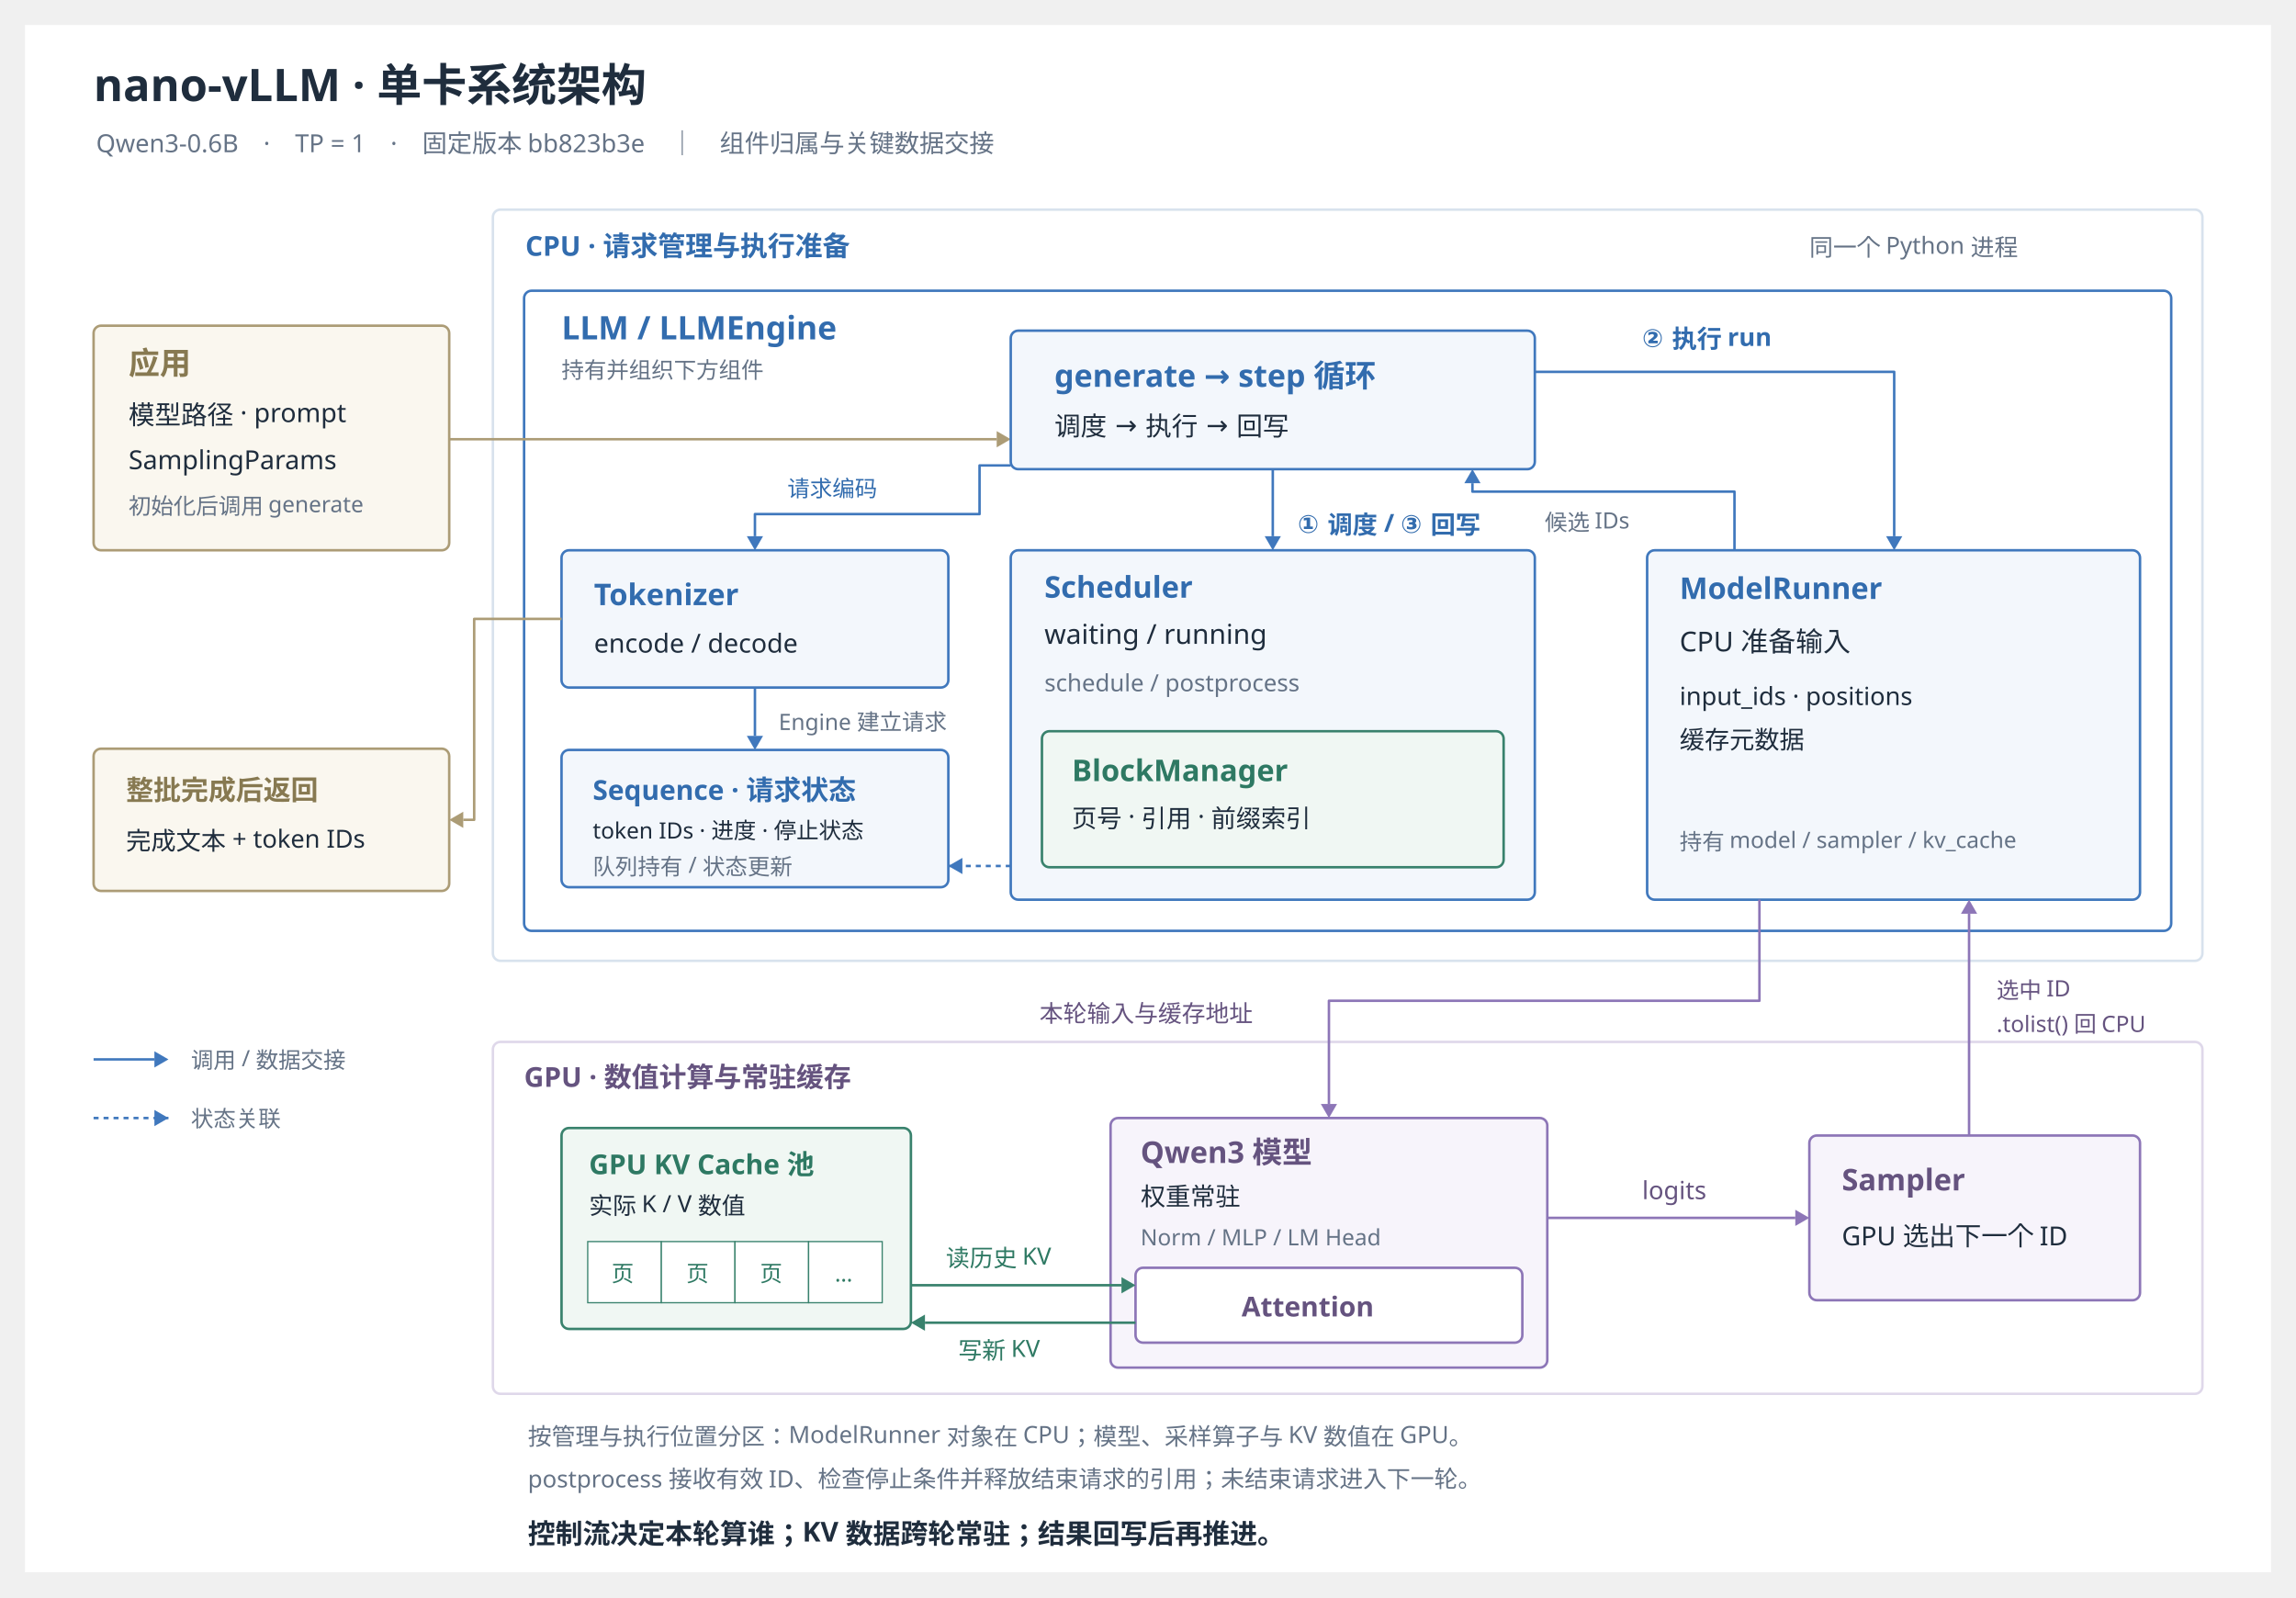
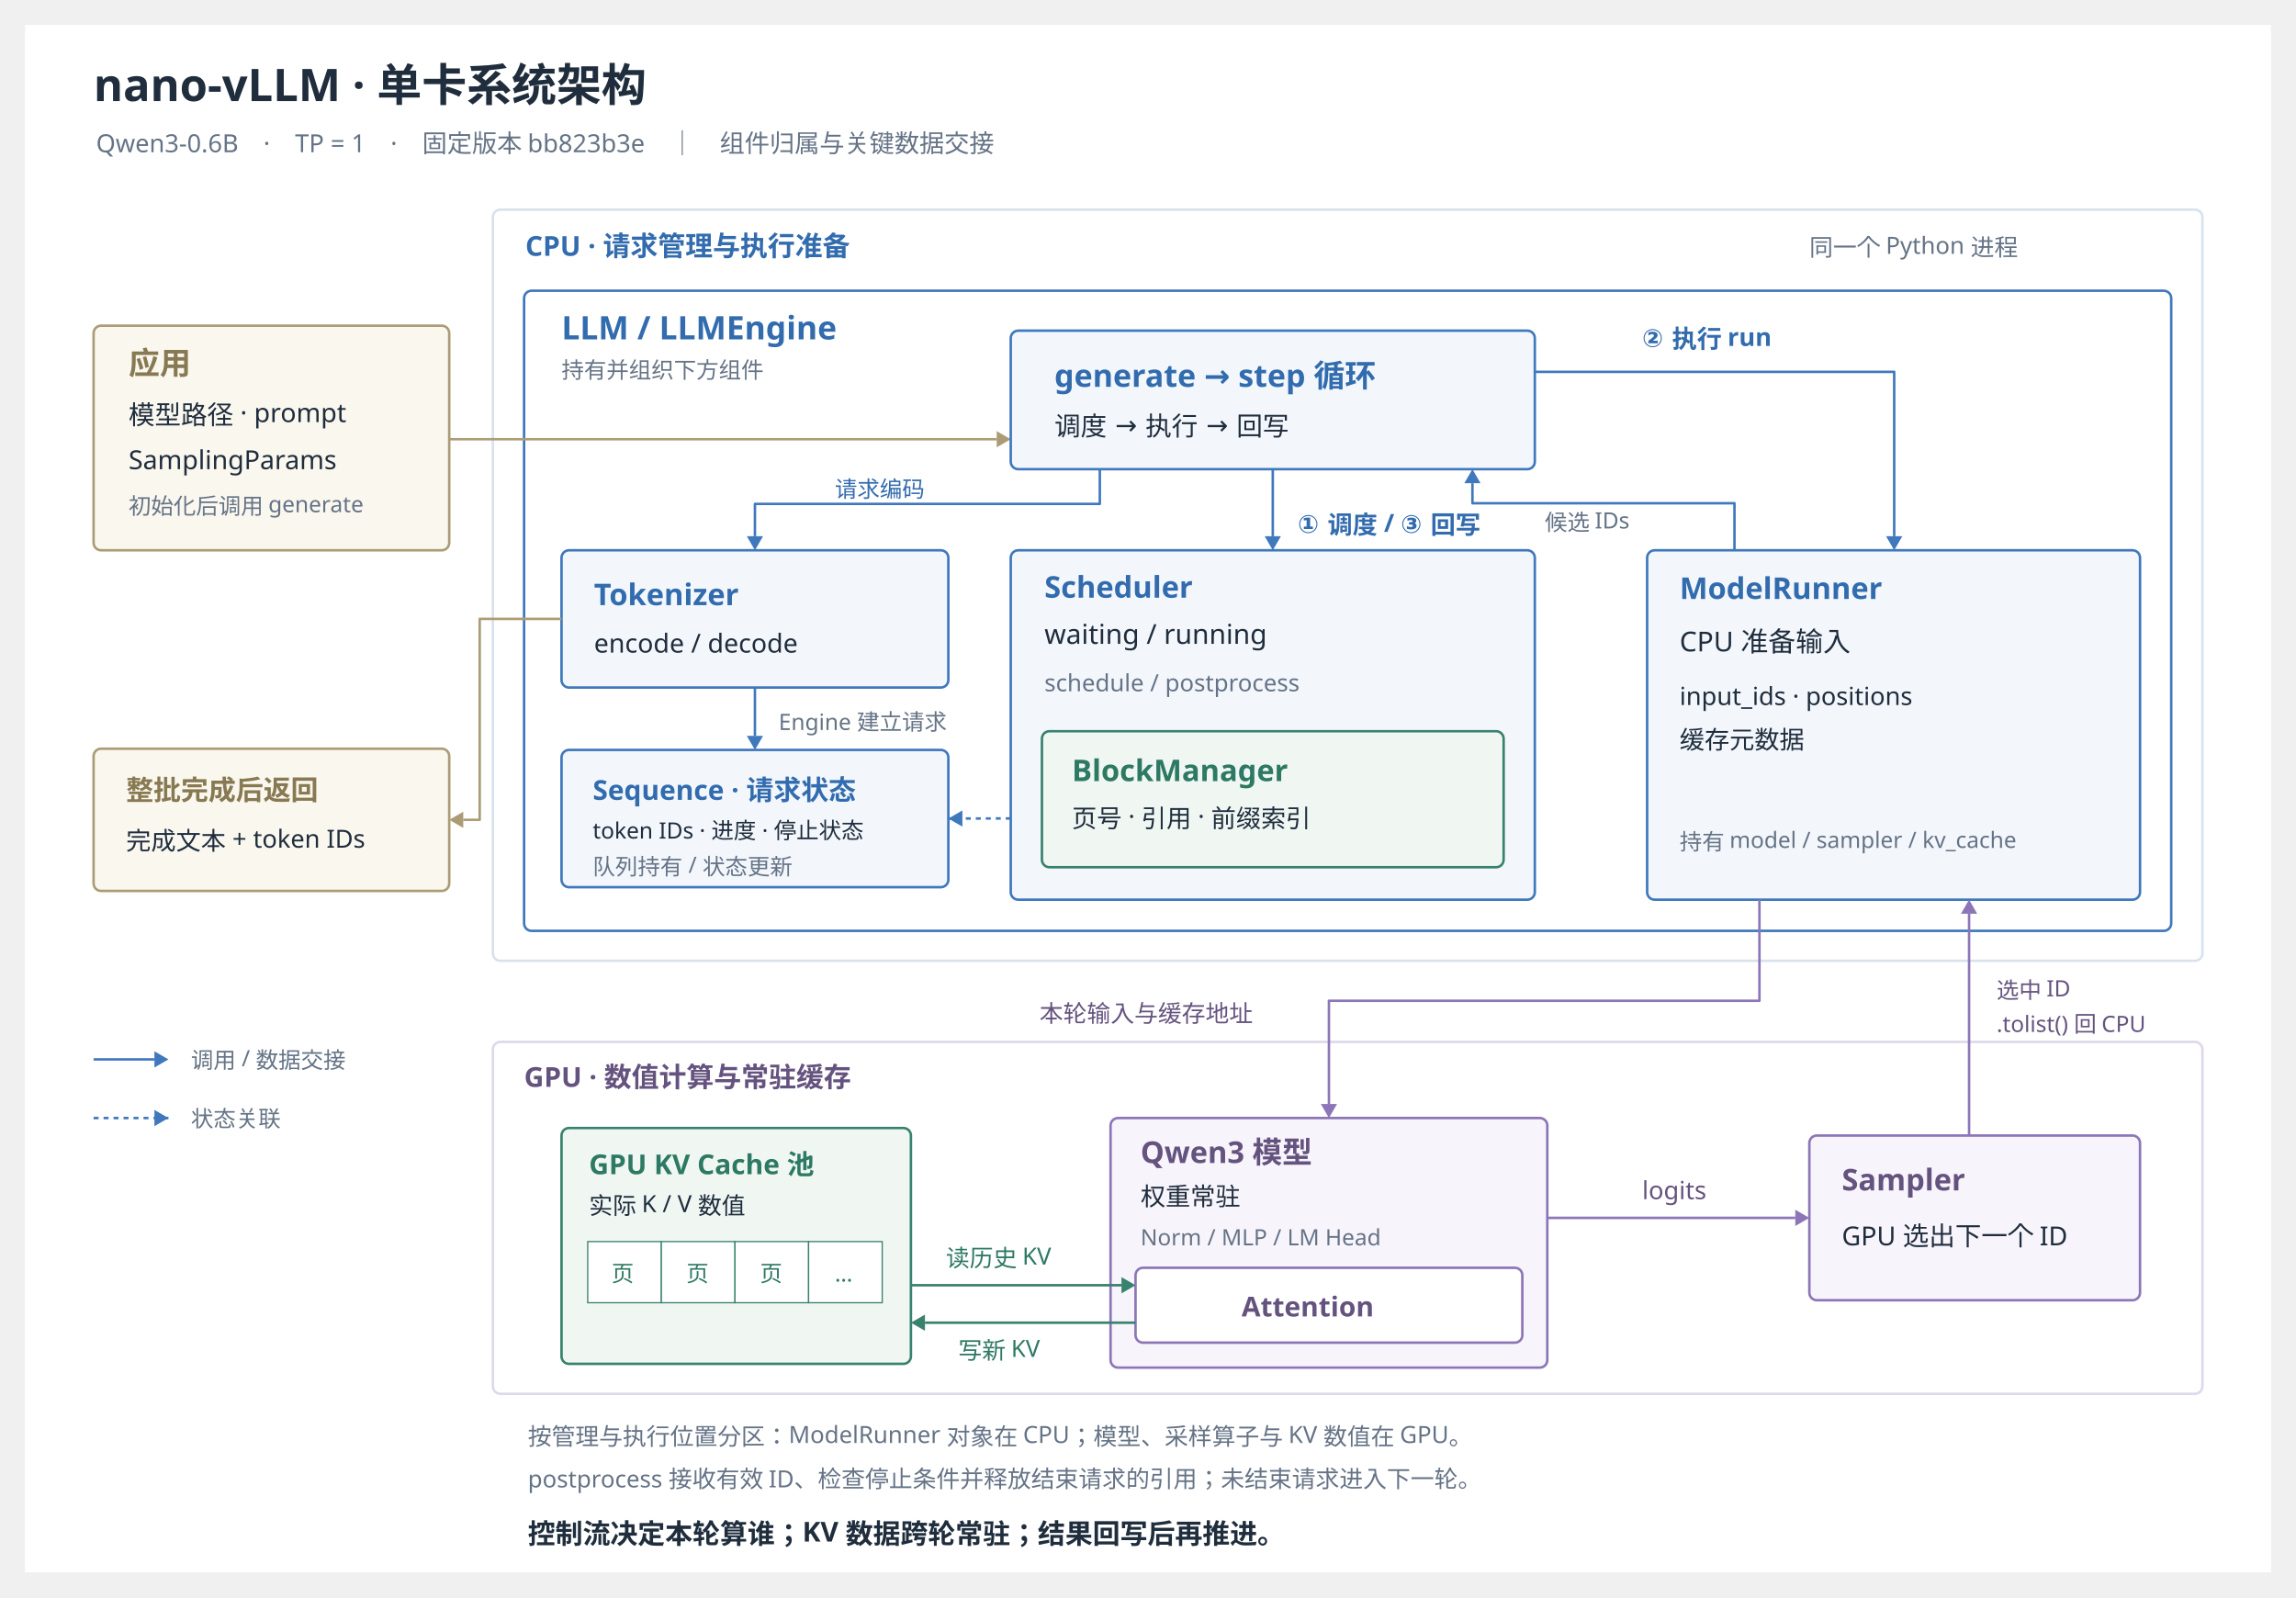
<svg xmlns="http://www.w3.org/2000/svg" width="1840" height="1280" viewBox="-20 -20 1840 1280">
  <defs>
    <marker id="connector-arrow-0" markerUnits="userSpaceOnUse" markerWidth="40" markerHeight="40" refX="11.258" refY="0" orient="auto" overflow="visible">
      <path fill="#ac9c76" stroke="none" d="M 11.258 0 L 0 -6.5 L 0 6.5 Z" />
    </marker>
    <marker id="connector-arrow-1" markerUnits="userSpaceOnUse" markerWidth="40" markerHeight="40" refX="11.258" refY="0" orient="auto" overflow="visible">
      <path fill="#4078bd" stroke="none" d="M 11.258 0 L 0 -6.5 L 0 6.5 Z" />
    </marker>
    <marker id="connector-arrow-2" markerUnits="userSpaceOnUse" markerWidth="40" markerHeight="40" refX="11.258" refY="0" orient="auto" overflow="visible">
      <path fill="#4078bd" stroke="none" d="M 11.258 0 L 0 -6.5 L 0 6.5 Z" />
    </marker>
    <marker id="connector-arrow-3" markerUnits="userSpaceOnUse" markerWidth="40" markerHeight="40" refX="11.258" refY="0" orient="auto" overflow="visible">
      <path fill="#4078bd" stroke="none" d="M 11.258 0 L 0 -6.5 L 0 6.5 Z" />
    </marker>
    <marker id="connector-arrow-4" markerUnits="userSpaceOnUse" markerWidth="40" markerHeight="40" refX="11.258" refY="0" orient="auto" overflow="visible">
      <path fill="#4078bd" stroke="none" d="M 11.258 0 L 0 -6.5 L 0 6.5 Z" />
    </marker>
    <marker id="connector-arrow-5" markerUnits="userSpaceOnUse" markerWidth="40" markerHeight="40" refX="11.258" refY="0" orient="auto" overflow="visible">
      <path fill="#4078bd" stroke="none" d="M 11.258 0 L 0 -6.5 L 0 6.5 Z" />
    </marker>
    <marker id="connector-arrow-6" markerUnits="userSpaceOnUse" markerWidth="40" markerHeight="40" refX="11.258" refY="0" orient="auto" overflow="visible">
      <path fill="#4078bd" stroke="none" d="M 11.258 0 L 0 -6.5 L 0 6.5 Z" />
    </marker>
    <marker id="connector-arrow-7" markerUnits="userSpaceOnUse" markerWidth="40" markerHeight="40" refX="11.258" refY="0" orient="auto" overflow="visible">
      <path fill="#ac9c76" stroke="none" d="M 11.258 0 L 0 -6.5 L 0 6.5 Z" />
    </marker>
    <marker id="connector-arrow-8" markerUnits="userSpaceOnUse" markerWidth="40" markerHeight="40" refX="11.258" refY="0" orient="auto" overflow="visible">
      <path fill="#8d76b7" stroke="none" d="M 11.258 0 L 0 -6.5 L 0 6.5 Z" />
    </marker>
    <marker id="connector-arrow-9" markerUnits="userSpaceOnUse" markerWidth="40" markerHeight="40" refX="11.258" refY="0" orient="auto" overflow="visible">
      <path fill="#8d76b7" stroke="none" d="M 11.258 0 L 0 -6.5 L 0 6.5 Z" />
    </marker>
    <marker id="connector-arrow-10" markerUnits="userSpaceOnUse" markerWidth="40" markerHeight="40" refX="11.258" refY="0" orient="auto" overflow="visible">
      <path fill="#39826d" stroke="none" d="M 11.258 0 L 0 -6.5 L 0 6.5 Z" />
    </marker>
    <marker id="connector-arrow-11" markerUnits="userSpaceOnUse" markerWidth="40" markerHeight="40" refX="11.258" refY="0" orient="auto" overflow="visible">
      <path fill="#39826d" stroke="none" d="M 11.258 0 L 0 -6.5 L 0 6.5 Z" />
    </marker>
    <marker id="connector-arrow-12" markerUnits="userSpaceOnUse" markerWidth="40" markerHeight="40" refX="11.258" refY="0" orient="auto" overflow="visible">
      <path fill="#8d76b7" stroke="none" d="M 11.258 0 L 0 -6.5 L 0 6.5 Z" />
    </marker>
    <marker id="connector-arrow-13" markerUnits="userSpaceOnUse" markerWidth="40" markerHeight="40" refX="11.258" refY="0" orient="auto" overflow="visible">
      <path fill="#4078bd" stroke="none" d="M 11.258 0 L 0 -6.5 L 0 6.5 Z" />
    </marker>
    <marker id="connector-arrow-14" markerUnits="userSpaceOnUse" markerWidth="40" markerHeight="40" refX="11.258" refY="0" orient="auto" overflow="visible">
      <path fill="#4078bd" stroke="none" d="M 11.258 0 L 0 -6.5 L 0 6.5 Z" />
    </marker>
  </defs>
  <g id="o33:1" transform="translate(0, 0)">
    <rect x="0" y="0" width="1800" height="1240" fill="#ffffff" stroke="none" stroke-width="0" rx="0" ry="0" />
  </g>
  <g id="a33:1" transform="translate(55, 18.646)">
    <text font-size="36" font-family="Noto Sans SC" font-weight="bold" fill="#1f2d3d" text-anchor="start" dominant-baseline="alphabetic" x="0">
      <tspan x="0" y="42.354">
        <tspan x="0" text-anchor="start">nano-vLLM · 单卡系统架构</tspan>
      </tspan>
    </text>
  </g>
  <g id="a33:2" transform="translate(57, 78.47)">
    <text font-size="20" font-family="Noto Sans SC" font-weight="normal" fill="#657386" text-anchor="start" dominant-baseline="alphabetic" x="0">
      <tspan x="0" y="23.53">
        <tspan x="0" text-anchor="start">Qwen3-0.6B　·　TP = 1　·　固定版本 bb823b3e　｜　组件归属与关键数据交接</tspan>
      </tspan>
    </text>
  </g>
  <g id="o33:2" transform="translate(375, 148)">
    <rect x="0" y="0" width="1370" height="602" fill="#ffffff" stroke="#d8e2ed" stroke-width="2" rx="6" ry="6" />
  </g>
  <g id="a33:3" transform="translate(401, 159.117)">
    <text font-size="22" font-family="Noto Sans SC" font-weight="bold" fill="#326cae" text-anchor="start" dominant-baseline="alphabetic" x="0">
      <tspan x="0" y="25.883">
        <tspan x="0" text-anchor="start">CPU · 请求管理与执行准备</tspan>
      </tspan>
    </text>
  </g>
  <g id="a33:4" transform="translate(1430, 162.6465)">
    <text font-size="19" font-family="Noto Sans SC" font-weight="normal" fill="#657386" text-anchor="start" dominant-baseline="alphabetic" x="0">
      <tspan x="0" y="22.354">
        <tspan x="0" text-anchor="start">同一个 Python 进程</tspan>
      </tspan>
    </text>
  </g>
  <g id="o33:3" transform="translate(400, 213)">
    <rect x="0" y="0" width="1320" height="513" fill="#ffffff" stroke="#4078bd" stroke-width="2" rx="6" ry="6" />
  </g>
  <g id="a33:5" transform="translate(430, 221.411)">
    <text font-size="26" font-family="Noto Sans SC" font-weight="bold" fill="#326cae" text-anchor="start" dominant-baseline="alphabetic" x="0">
      <tspan x="0" y="30.589">
        <tspan x="0" text-anchor="start">LLM / LLMEngine</tspan>
      </tspan>
    </text>
  </g>
  <g id="a33:6" transform="translate(430, 261.823)">
    <text font-size="18" font-family="Noto Sans SC" font-weight="normal" fill="#657386" text-anchor="start" dominant-baseline="alphabetic" x="0">
      <tspan x="0" y="21.177">
        <tspan x="0" text-anchor="start">持有并组织下方组件</tspan>
      </tspan>
    </text>
  </g>
  <g id="o33:4" transform="translate(55, 241)">
    <rect x="0" y="0" width="285" height="180" fill="#faf7ef" stroke="#ac9c76" stroke-width="2" rx="6" ry="6" />
  </g>
  <g id="a33:7" transform="translate(83, 250.5875)">
    <text font-size="25" font-family="Noto Sans SC" font-weight="bold" fill="#877951" text-anchor="start" dominant-baseline="alphabetic" x="0">
      <tspan x="0" y="29.412">
        <tspan x="0" text-anchor="start">应用</tspan>
      </tspan>
    </text>
  </g>
  <g id="a33:8" transform="translate(83, 295.2935)">
    <text font-size="21" font-family="Noto Sans SC" font-weight="normal" fill="#1f2d3d" text-anchor="start" dominant-baseline="alphabetic" x="0">
      <tspan x="0" y="24.707">
        <tspan x="0" text-anchor="start">模型路径 · prompt</tspan>
      </tspan>
    </text>
  </g>
  <g id="a33:9" transform="translate(83, 331.2935)">
    <text font-size="21" font-family="Noto Sans SC" font-weight="normal" fill="#1f2d3d" text-anchor="start" dominant-baseline="alphabetic" x="0">
      <tspan x="0" y="24.707">
        <tspan x="0" text-anchor="start">SamplingParams</tspan>
      </tspan>
    </text>
  </g>
  <g id="a33:10" transform="translate(83, 370.823)">
    <text font-size="18" font-family="Noto Sans SC" font-weight="normal" fill="#657386" text-anchor="start" dominant-baseline="alphabetic" x="0">
      <tspan x="0" y="21.177">
        <tspan x="0" text-anchor="start">初始化后调用 generate</tspan>
      </tspan>
    </text>
  </g>
  <g id="c33:1" transform="translate(340, 332)">
    <path fill="none" stroke="#ac9c76" stroke-width="2" stroke-linecap="butt" stroke-linejoin="round" marker-end="url(#connector-arrow-0)" stroke-dasharray="0 0 438.742 11.258" d="M 0 0 L 450 0" />
  </g>
  <g id="o33:5" transform="translate(790, 245)">
    <rect x="0" y="0" width="420" height="111" fill="#f3f7fc" stroke="#4078bd" stroke-width="2" rx="6" ry="6" />
  </g>
  <g id="a33:11" transform="translate(825, 260.5875)">
    <text font-size="25" font-family="Noto Sans SC" font-weight="bold" fill="#326cae" text-anchor="start" dominant-baseline="alphabetic" x="0">
      <tspan x="0" y="29.412">
        <tspan x="0" text-anchor="start">generate → step 循环</tspan>
      </tspan>
    </text>
  </g>
  <g id="a33:12" transform="translate(825, 304.2935)">
    <text font-size="21" font-family="Noto Sans SC" font-weight="normal" fill="#1f2d3d" text-anchor="start" dominant-baseline="alphabetic" x="0">
      <tspan x="0" y="24.707">
        <tspan x="0" text-anchor="start">调度 → 执行 → 回写</tspan>
      </tspan>
    </text>
  </g>
  <g id="o33:6" transform="translate(430, 421)">
    <rect x="0" y="0" width="310" height="110" fill="#f3f7fc" stroke="#4078bd" stroke-width="2" rx="6" ry="6" />
  </g>
  <g id="a33:13" transform="translate(456, 436.764)">
    <text font-size="24" font-family="Noto Sans SC" font-weight="bold" fill="#326cae" text-anchor="start" dominant-baseline="alphabetic" x="0">
      <tspan x="0" y="28.236">
        <tspan x="0" text-anchor="start">Tokenizer</tspan>
      </tspan>
    </text>
  </g>
  <g id="a33:14" transform="translate(456, 478.2935)">
    <text font-size="21" font-family="Noto Sans SC" font-weight="normal" fill="#1f2d3d" text-anchor="start" dominant-baseline="alphabetic" x="0">
      <tspan x="0" y="24.707">
        <tspan x="0" text-anchor="start">encode / decode</tspan>
      </tspan>
    </text>
  </g>
-   <g id="c33:2" transform="translate(585, 353)">
-     <path fill="none" stroke="#4078bd" stroke-width="2" stroke-linecap="butt" stroke-linejoin="round" marker-end="url(#connector-arrow-1)" stroke-dasharray="0 0 261.742 11.258" d="M 205 0 L 180 0 L 180 39 L 0 39 L 0 68" />
-   </g>
-   <g id="a33:15" transform="translate(611, 356.823)">
+   <g id="c33:2" transform="translate(585, 356)">
+     <path fill="none" stroke="#4078bd" stroke-width="2" stroke-linecap="butt" stroke-linejoin="round" marker-end="url(#connector-arrow-1)" stroke-dasharray="0 0 330.126 11.258" d="M 276.384 0 L 276.384 27.823 L 0 27.823 L 0 65" />
+   </g>
+   <g id="a33:15" transform="translate(649, 357.23)">
    <text font-size="18" font-family="Noto Sans SC" font-weight="normal" fill="#326cae" text-anchor="start" dominant-baseline="alphabetic" x="0">
      <tspan x="0" y="21.177">
        <tspan x="0" text-anchor="start">请求编码</tspan>
      </tspan>
    </text>
  </g>
  <g id="o33:7" transform="translate(430, 581)">
    <rect x="0" y="0" width="310" height="110" fill="#f3f7fc" stroke="#4078bd" stroke-width="2" rx="6" ry="6" />
  </g>
  <g id="a33:16" transform="translate(455, 595.117)">
    <text font-size="22" font-family="Noto Sans SC" font-weight="bold" fill="#326cae" text-anchor="start" dominant-baseline="alphabetic" x="0">
      <tspan x="0" y="25.883">
        <tspan x="0" text-anchor="start">Sequence · 请求状态</tspan>
      </tspan>
    </text>
  </g>
  <g id="a33:17" transform="translate(455, 630.823)">
    <text font-size="18" font-family="Noto Sans SC" font-weight="normal" fill="#1f2d3d" text-anchor="start" dominant-baseline="alphabetic" x="0">
      <tspan x="0" y="21.177">
        <tspan x="0" text-anchor="start">token IDs · 进度 · 停止状态</tspan>
      </tspan>
    </text>
  </g>
  <g id="a33:18" transform="translate(455, 659.823)">
    <text font-size="18" font-family="Noto Sans SC" font-weight="normal" fill="#657386" text-anchor="start" dominant-baseline="alphabetic" x="0">
      <tspan x="0" y="21.177">
        <tspan x="0" text-anchor="start">队列持有 / 状态更新</tspan>
      </tspan>
    </text>
  </g>
  <g id="c33:3" transform="translate(585, 531)">
    <path fill="none" stroke="#4078bd" stroke-width="2" stroke-linecap="butt" stroke-linejoin="round" marker-end="url(#connector-arrow-2)" stroke-dasharray="0 0 38.742 11.258" d="M 0 0 L 0 50" />
  </g>
  <g id="a33:19" transform="translate(604, 543.823)">
    <text font-size="18" font-family="Noto Sans SC" font-weight="normal" fill="#657386" text-anchor="start" dominant-baseline="alphabetic" x="0">
      <tspan x="0" y="21.177">
        <tspan x="0" text-anchor="start">Engine 建立请求</tspan>
      </tspan>
    </text>
  </g>
  <g id="o33:8" transform="translate(790, 421)">
    <rect x="0" y="0" width="420" height="280" fill="#f3f7fc" stroke="#4078bd" stroke-width="2" rx="6" ry="6" />
  </g>
  <g id="a33:20" transform="translate(817, 430.764)">
    <text font-size="24" font-family="Noto Sans SC" font-weight="bold" fill="#326cae" text-anchor="start" dominant-baseline="alphabetic" x="0">
      <tspan x="0" y="28.236">
        <tspan x="0" text-anchor="start">Scheduler</tspan>
      </tspan>
    </text>
  </g>
  <g id="a33:21" transform="translate(817, 470.117)">
    <text font-size="22" font-family="Noto Sans SC" font-weight="normal" fill="#1f2d3d" text-anchor="start" dominant-baseline="alphabetic" x="0">
      <tspan x="0" y="25.883">
        <tspan x="0" text-anchor="start">waiting / running</tspan>
      </tspan>
    </text>
  </g>
  <g id="a33:22" transform="translate(817, 511.6465)">
    <text font-size="19" font-family="Noto Sans SC" font-weight="normal" fill="#657386" text-anchor="start" dominant-baseline="alphabetic" x="0">
      <tspan x="0" y="22.354">
        <tspan x="0" text-anchor="start">schedule / postprocess</tspan>
      </tspan>
    </text>
  </g>
  <g id="o33:9" transform="translate(815, 566)">
    <rect x="0" y="0" width="370" height="109" fill="#f0f7f3" stroke="#39826d" stroke-width="2" rx="6" ry="6" />
  </g>
  <g id="a33:23" transform="translate(839, 577.764)">
    <text font-size="24" font-family="Noto Sans SC" font-weight="bold" fill="#2e7963" text-anchor="start" dominant-baseline="alphabetic" x="0">
      <tspan x="0" y="28.236">
        <tspan x="0" text-anchor="start">BlockManager</tspan>
      </tspan>
    </text>
  </g>
  <g id="a33:24" transform="translate(839, 619.47)">
    <text font-size="20" font-family="Noto Sans SC" font-weight="normal" fill="#1f2d3d" text-anchor="start" dominant-baseline="alphabetic" x="0">
      <tspan x="0" y="23.53">
        <tspan x="0" text-anchor="start">页号 · 引用 · 前缀索引</tspan>
      </tspan>
    </text>
  </g>
  <g id="c33:4" transform="translate(1000, 356)">
    <path fill="none" stroke="#4078bd" stroke-width="2" stroke-linecap="butt" stroke-linejoin="round" marker-end="url(#connector-arrow-3)" stroke-dasharray="0 0 53.742 11.258" d="M 0 0 L 0 65" />
  </g>
  <g id="a33:25" transform="translate(1020, 383.47)">
    <text font-size="20" font-family="Noto Sans SC" font-weight="bold" fill="#326cae" text-anchor="start" dominant-baseline="alphabetic" x="0">
      <tspan x="0" y="23.53">
        <tspan x="0" text-anchor="start">① 调度 / ③ 回写</tspan>
      </tspan>
    </text>
  </g>
-   <g id="c33:5" transform="translate(740, 674)">
-     <path fill="none" stroke="#4078bd" stroke-width="2" stroke-dasharray="4 4" marker-end="url(#connector-arrow-4)" d="M 50 0 L 0 0" />
+   <g id="c33:5" transform="translate(740, 635.8781)">
+     <path fill="none" stroke="#4078bd" stroke-width="2" stroke-dasharray="4 4" marker-end="url(#connector-arrow-4)" d="M 50 0 L 0 0.122" />
  </g>
  <g id="o33:10" transform="translate(1300, 421)">
    <rect x="0" y="0" width="395" height="280" fill="#f3f7fc" stroke="#4078bd" stroke-width="2" rx="6" ry="6" />
  </g>
  <g id="a33:26" transform="translate(1326, 431.764)">
    <text font-size="24" font-family="Noto Sans SC" font-weight="bold" fill="#326cae" text-anchor="start" dominant-baseline="alphabetic" x="0">
      <tspan x="0" y="28.236">
        <tspan x="0" text-anchor="start">ModelRunner</tspan>
      </tspan>
    </text>
  </g>
  <g id="a33:27" transform="translate(1326, 476.117)">
    <text font-size="22" font-family="Noto Sans SC" font-weight="normal" fill="#1f2d3d" text-anchor="start" dominant-baseline="alphabetic" x="0">
      <tspan x="0" y="25.883">
        <tspan x="0" text-anchor="start">CPU 准备输入</tspan>
      </tspan>
    </text>
  </g>
  <g id="a33:28" transform="translate(1326, 521.47)">
    <text font-size="20" font-family="Noto Sans SC" font-weight="normal" fill="#1f2d3d" text-anchor="start" dominant-baseline="alphabetic" x="0">
      <tspan x="0" y="23.53">
        <tspan x="0" text-anchor="start">input_ids · positions</tspan>
      </tspan>
    </text>
  </g>
  <g id="a33:29" transform="translate(1326, 556.47)">
    <text font-size="20" font-family="Noto Sans SC" font-weight="normal" fill="#1f2d3d" text-anchor="start" dominant-baseline="alphabetic" x="0">
      <tspan x="0" y="23.53">
        <tspan x="0" text-anchor="start">缓存元数据</tspan>
      </tspan>
    </text>
  </g>
  <g id="a33:30" transform="translate(1326, 639.823)">
    <text font-size="18" font-family="Noto Sans SC" font-weight="normal" fill="#657386" text-anchor="start" dominant-baseline="alphabetic" x="0">
      <tspan x="0" y="21.177">
        <tspan x="0" text-anchor="start">持有 model / sampler / kv_cache</tspan>
      </tspan>
    </text>
  </g>
  <g id="c33:6" transform="translate(1210, 278)">
    <path fill="none" stroke="#4078bd" stroke-width="2" stroke-linecap="butt" stroke-linejoin="round" marker-end="url(#connector-arrow-5)" stroke-dasharray="0 0 419.742 11.258" d="M 0 0 L 288 0 L 288 143" />
  </g>
  <g id="a33:31" transform="translate(1296, 234.47)">
    <text font-size="20" font-family="Noto Sans SC" font-weight="bold" fill="#326cae" text-anchor="start" dominant-baseline="alphabetic" x="0">
      <tspan x="0" y="23.53">
        <tspan x="0" text-anchor="start">② 执行 run</tspan>
      </tspan>
    </text>
  </g>
  <g id="c33:7" transform="translate(1160, 356)">
-     <path fill="none" stroke="#4078bd" stroke-width="2" stroke-linecap="butt" stroke-linejoin="round" marker-end="url(#connector-arrow-6)" stroke-dasharray="0 0 263.742 11.258" d="M 210 65 L 210 18 L 0 18 L 0 0" />
+     <path fill="none" stroke="#4078bd" stroke-width="2" stroke-linecap="butt" stroke-linejoin="round" marker-end="url(#connector-arrow-6)" stroke-dasharray="0 0 263.742 11.258" d="M 210 65 L 210 27.294 L 0 27.294 L 0 0" />
  </g>
  <g id="a33:32" transform="translate(1218, 383.823)">
    <text font-size="18" font-family="Noto Sans SC" font-weight="normal" fill="#657386" text-anchor="start" dominant-baseline="alphabetic" x="0">
      <tspan x="0" y="21.177">
        <tspan x="0" text-anchor="start">候选 IDs</tspan>
      </tspan>
    </text>
  </g>
  <g id="o33:11" transform="translate(55, 580)">
    <rect x="0" y="0" width="285" height="114" fill="#faf7ef" stroke="#ac9c76" stroke-width="2" rx="6" ry="6" />
  </g>
  <g id="a33:33" transform="translate(81, 595.117)">
    <text font-size="22" font-family="Noto Sans SC" font-weight="bold" fill="#877951" text-anchor="start" dominant-baseline="alphabetic" x="0">
      <tspan x="0" y="25.883">
        <tspan x="0" text-anchor="start">整批完成后返回</tspan>
      </tspan>
    </text>
  </g>
  <g id="a33:34" transform="translate(81, 637.47)">
    <text font-size="20" font-family="Noto Sans SC" font-weight="normal" fill="#1f2d3d" text-anchor="start" dominant-baseline="alphabetic" x="0">
      <tspan x="0" y="23.53">
        <tspan x="0" text-anchor="start">完成文本 + token IDs</tspan>
      </tspan>
    </text>
  </g>
  <g id="c33:8" transform="translate(340, 476)">
-     <path fill="none" stroke="#ac9c76" stroke-width="2" stroke-linecap="butt" stroke-linejoin="round" marker-end="url(#connector-arrow-7)" stroke-dasharray="0 0 239.742 11.258" d="M 90 0 L 20 0 L 20 161 L 0 161" />
+     <path fill="none" stroke="#ac9c76" stroke-width="2" stroke-linecap="butt" stroke-linejoin="round" marker-end="url(#connector-arrow-7)" stroke-dasharray="0 0 239.742 11.258" d="M 90 0 L 24.44 0 L 24.44 161 L 0 161" />
  </g>
  <g id="o33:12" transform="translate(375, 815)">
    <rect x="0" y="0" width="1370" height="282" fill="#ffffff" stroke="#dfd8ea" stroke-width="2" rx="6" ry="6" />
  </g>
  <g id="a33:35" transform="translate(400, 825.117)">
    <text font-size="22" font-family="Noto Sans SC" font-weight="bold" fill="#65537f" text-anchor="start" dominant-baseline="alphabetic" x="0">
      <tspan x="0" y="25.883">
        <tspan x="0" text-anchor="start">GPU · 数值计算与常驻缓存</tspan>
      </tspan>
    </text>
  </g>
  <g id="c33:9" transform="translate(1045, 701)">
    <path fill="none" stroke="#8d76b7" stroke-width="2" stroke-linecap="butt" stroke-linejoin="round" marker-end="url(#connector-arrow-8)" stroke-dasharray="0 0 508.742 11.258" d="M 345 0 L 345 81 L 0 81 L 0 175" />
  </g>
  <g id="a33:36" transform="translate(813, 776.6465)">
    <text font-size="19" font-family="Noto Sans SC" font-weight="normal" fill="#65537f" text-anchor="start" dominant-baseline="alphabetic" x="0">
      <tspan x="0" y="22.354">
        <tspan x="0" text-anchor="start">本轮输入与缓存地址</tspan>
      </tspan>
    </text>
  </g>
  <g id="c33:10" transform="translate(1558, 701)">
    <path fill="none" stroke="#8d76b7" stroke-width="2" stroke-linecap="butt" stroke-linejoin="round" marker-end="url(#connector-arrow-9)" stroke-dasharray="0 0 177.742 11.258" d="M 0 189 L 0 0" />
  </g>
  <g id="a33:37" transform="translate(1580, 758.823)">
    <text font-size="18" font-family="Noto Sans SC" font-weight="normal" fill="#65537f" text-anchor="start" dominant-baseline="alphabetic" x="0">
      <tspan x="0" y="21.177">
        <tspan x="0" text-anchor="start">选中 ID</tspan>
      </tspan>
    </text>
  </g>
  <g id="a33:38" transform="translate(1580, 785.823)">
    <text font-size="18" font-family="Noto Sans SC" font-weight="normal" fill="#65537f" text-anchor="start" dominant-baseline="alphabetic" x="0">
      <tspan x="0" y="21.177">
        <tspan x="0" text-anchor="start">.tolist() 回 CPU</tspan>
      </tspan>
    </text>
  </g>
  <g id="o33:13" transform="translate(430, 884)">
-     <rect x="0" y="0" width="280" height="161" fill="#f0f7f3" stroke="#39826d" stroke-width="2" rx="6" ry="6" />
+     <rect x="0" y="0" width="280" height="189" fill="#f0f7f3" stroke="#39826d" stroke-width="2" rx="6" ry="6" />
  </g>
  <g id="a33:39" transform="translate(452, 895.117)">
    <text font-size="22" font-family="Noto Sans SC" font-weight="bold" fill="#2e7963" text-anchor="start" dominant-baseline="alphabetic" x="0">
      <tspan x="0" y="25.883">
        <tspan x="0" text-anchor="start">GPU KV Cache 池</tspan>
      </tspan>
    </text>
  </g>
  <g id="a33:40" transform="translate(452, 930.6465)">
    <text font-size="19" font-family="Noto Sans SC" font-weight="normal" fill="#1f2d3d" text-anchor="start" dominant-baseline="alphabetic" x="0">
      <tspan x="0" y="22.354">
        <tspan x="0" text-anchor="start">实际 K / V 数值</tspan>
      </tspan>
    </text>
  </g>
  <g id="o33:14" transform="translate(451, 975)">
    <rect x="0" y="0" width="59" height="49" fill="#ffffff" stroke="#39826d" stroke-width="1" rx="0" ry="0" />
  </g>
  <g id="o33:15" transform="translate(510, 975)">
    <rect x="0" y="0" width="59" height="49" fill="#ffffff" stroke="#39826d" stroke-width="1" rx="0" ry="0" />
  </g>
  <g id="o33:16" transform="translate(569, 975)">
    <rect x="0" y="0" width="59" height="49" fill="#ffffff" stroke="#39826d" stroke-width="1" rx="0" ry="0" />
  </g>
  <g id="o33:17" transform="translate(628, 975)">
    <rect x="0" y="0" width="59" height="49" fill="#ffffff" stroke="#39826d" stroke-width="1" rx="0" ry="0" />
  </g>
  <g id="a33:41" transform="translate(470, 985.823)">
    <text font-size="18" font-family="Noto Sans SC" font-weight="normal" fill="#2e7963" text-anchor="start" dominant-baseline="alphabetic" x="0">
      <tspan x="0" y="21.177">
        <tspan x="0" text-anchor="start">页</tspan>
      </tspan>
    </text>
  </g>
  <g id="a33:42" transform="translate(530, 985.823)">
    <text font-size="18" font-family="Noto Sans SC" font-weight="normal" fill="#2e7963" text-anchor="start" dominant-baseline="alphabetic" x="0">
      <tspan x="0" y="21.177">
        <tspan x="0" text-anchor="start">页</tspan>
      </tspan>
    </text>
  </g>
  <g id="a33:43" transform="translate(589, 985.823)">
    <text font-size="18" font-family="Noto Sans SC" font-weight="normal" fill="#2e7963" text-anchor="start" dominant-baseline="alphabetic" x="0">
      <tspan x="0" y="21.177">
        <tspan x="0" text-anchor="start">页</tspan>
      </tspan>
    </text>
  </g>
  <g id="a33:44" transform="translate(649, 985.823)">
    <text font-size="18" font-family="Noto Sans SC" font-weight="normal" fill="#2e7963" text-anchor="start" dominant-baseline="alphabetic" x="0">
      <tspan x="0" y="21.177">
        <tspan x="0" text-anchor="start">…</tspan>
      </tspan>
    </text>
  </g>
  <g id="o33:18" transform="translate(870, 876)">
    <rect x="0" y="0" width="350" height="200" fill="#f7f4fb" stroke="#8d76b7" stroke-width="2" rx="6" ry="6" />
  </g>
  <g id="a33:45" transform="translate(894, 883.764)">
    <text font-size="24" font-family="Noto Sans SC" font-weight="bold" fill="#65537f" text-anchor="start" dominant-baseline="alphabetic" x="0">
      <tspan x="0" y="28.236">
        <tspan x="0" text-anchor="start">Qwen3 模型</tspan>
      </tspan>
    </text>
  </g>
  <g id="a33:46" transform="translate(894, 922.47)">
    <text font-size="20" font-family="Noto Sans SC" font-weight="normal" fill="#1f2d3d" text-anchor="start" dominant-baseline="alphabetic" x="0">
      <tspan x="0" y="23.53">
        <tspan x="0" text-anchor="start">权重常驻</tspan>
      </tspan>
    </text>
  </g>
  <g id="a33:47" transform="translate(894, 956.823)">
    <text font-size="18" font-family="Noto Sans SC" font-weight="normal" fill="#657386" text-anchor="start" dominant-baseline="alphabetic" x="0">
      <tspan x="0" y="21.177">
        <tspan x="0" text-anchor="start">Norm / MLP / LM Head</tspan>
      </tspan>
    </text>
  </g>
  <g id="o33:19" transform="translate(890, 996)">
    <rect x="0" y="0" width="310" height="60" fill="#ffffff" stroke="#8d76b7" stroke-width="2" rx="6" ry="6" />
  </g>
  <g id="a33:48" transform="translate(975, 1009.117)">
    <text font-size="22" font-family="Noto Sans SC" font-weight="bold" fill="#65537f" text-anchor="start" dominant-baseline="alphabetic" x="0">
      <tspan x="0" y="25.883">
        <tspan x="0" text-anchor="start">Attention</tspan>
      </tspan>
    </text>
  </g>
  <g id="c33:11" transform="translate(710, 1010)">
    <path fill="none" stroke="#39826d" stroke-width="2" stroke-linecap="butt" stroke-linejoin="round" marker-end="url(#connector-arrow-10)" stroke-dasharray="0 0 168.742 11.258" d="M 0 0 L 180 0" />
  </g>
  <g id="a33:49" transform="translate(738, 972.6465)">
    <text font-size="19" font-family="Noto Sans SC" font-weight="normal" fill="#2e7963" text-anchor="start" dominant-baseline="alphabetic" x="0">
      <tspan x="0" y="22.354">
        <tspan x="0" text-anchor="start">读历史 KV</tspan>
      </tspan>
    </text>
  </g>
  <g id="c33:12" transform="translate(710, 1040)">
    <path fill="none" stroke="#39826d" stroke-width="2" stroke-linecap="butt" stroke-linejoin="round" marker-end="url(#connector-arrow-11)" stroke-dasharray="0 0 168.742 11.258" d="M 180 0 L 0 0" />
  </g>
  <g id="a33:50" transform="translate(748, 1046.647)">
    <text font-size="19" font-family="Noto Sans SC" font-weight="normal" fill="#2e7963" text-anchor="start" dominant-baseline="alphabetic" x="0">
      <tspan x="0" y="22.354">
        <tspan x="0" text-anchor="start">写新 KV</tspan>
      </tspan>
    </text>
  </g>
  <g id="o33:20" transform="translate(1430, 890)">
    <rect x="0" y="0" width="265" height="132" fill="#f7f4fb" stroke="#8d76b7" stroke-width="2" rx="6" ry="6" />
  </g>
  <g id="a33:51" transform="translate(1456, 905.764)">
    <text font-size="24" font-family="Noto Sans SC" font-weight="bold" fill="#65537f" text-anchor="start" dominant-baseline="alphabetic" x="0">
      <tspan x="0" y="28.236">
        <tspan x="0" text-anchor="start">Sampler</tspan>
      </tspan>
    </text>
  </g>
  <g id="a33:52" transform="translate(1456, 953.2935)">
    <text font-size="21" font-family="Noto Sans SC" font-weight="normal" fill="#1f2d3d" text-anchor="start" dominant-baseline="alphabetic" x="0">
      <tspan x="0" y="24.707">
        <tspan x="0" text-anchor="start">GPU 选出下一个 ID</tspan>
      </tspan>
    </text>
  </g>
  <g id="c33:13" transform="translate(1220, 956)">
    <path fill="none" stroke="#8d76b7" stroke-width="2" stroke-linecap="butt" stroke-linejoin="round" marker-end="url(#connector-arrow-12)" stroke-dasharray="0 0 198.742 11.258" d="M 0 0 L 210 0" />
  </g>
  <g id="a33:53" transform="translate(1296, 917.47)">
    <text font-size="20" font-family="Noto Sans SC" font-weight="normal" fill="#65537f" text-anchor="start" dominant-baseline="alphabetic" x="0">
      <tspan x="0" y="23.53">
        <tspan x="0" text-anchor="start">logits</tspan>
      </tspan>
    </text>
  </g>
  <g id="c33:14" transform="translate(55, 829)">
    <path fill="none" stroke="#4078bd" stroke-width="2" stroke-linecap="butt" stroke-linejoin="round" marker-end="url(#connector-arrow-13)" stroke-dasharray="0 0 48.742 11.258" d="M 0 0 L 60 0" />
  </g>
  <g id="a33:54" transform="translate(133, 814.823)">
    <text font-size="18" font-family="Noto Sans SC" font-weight="normal" fill="#657386" text-anchor="start" dominant-baseline="alphabetic" x="0">
      <tspan x="0" y="21.177">
        <tspan x="0" text-anchor="start">调用 / 数据交接</tspan>
      </tspan>
    </text>
  </g>
  <g id="c33:15" transform="translate(55, 876)">
    <path fill="none" stroke="#4078bd" stroke-width="2" stroke-dasharray="4 4" marker-end="url(#connector-arrow-14)" d="M 0 0 L 60 0" />
  </g>
  <g id="a33:55" transform="translate(133, 861.823)">
    <text font-size="18" font-family="Noto Sans SC" font-weight="normal" fill="#657386" text-anchor="start" dominant-baseline="alphabetic" x="0">
      <tspan x="0" y="21.177">
        <tspan x="0" text-anchor="start">状态关联</tspan>
      </tspan>
    </text>
  </g>
  <g id="a33:56" transform="translate(403, 1115.647)">
    <text font-size="19" font-family="Noto Sans SC" font-weight="normal" fill="#657386" text-anchor="start" dominant-baseline="alphabetic" x="0">
      <tspan x="0" y="22.354">
        <tspan x="0" text-anchor="start">按管理与执行位置分区：ModelRunner 对象在 CPU；模型、采样算子与 KV 数值在 GPU。</tspan>
      </tspan>
    </text>
  </g>
  <g id="a33:57" transform="translate(403, 1149.647)">
    <text font-size="19" font-family="Noto Sans SC" font-weight="normal" fill="#657386" text-anchor="start" dominant-baseline="alphabetic" x="0">
      <tspan x="0" y="22.354">
        <tspan x="0" text-anchor="start">postprocess 接收有效 ID、检查停止条件并释放结束请求的引用；未结束请求进入下一轮。</tspan>
      </tspan>
    </text>
  </g>
  <g id="a33:58" transform="translate(403, 1191.117)">
    <text font-size="22" font-family="Noto Sans SC" font-weight="bold" fill="#1f2d3d" text-anchor="start" dominant-baseline="alphabetic" x="0">
      <tspan x="0" y="25.883">
        <tspan x="0" text-anchor="start">控制流决定本轮算谁；KV 数据跨轮常驻；结果回写后再推进。</tspan>
      </tspan>
    </text>
  </g>
</svg>
